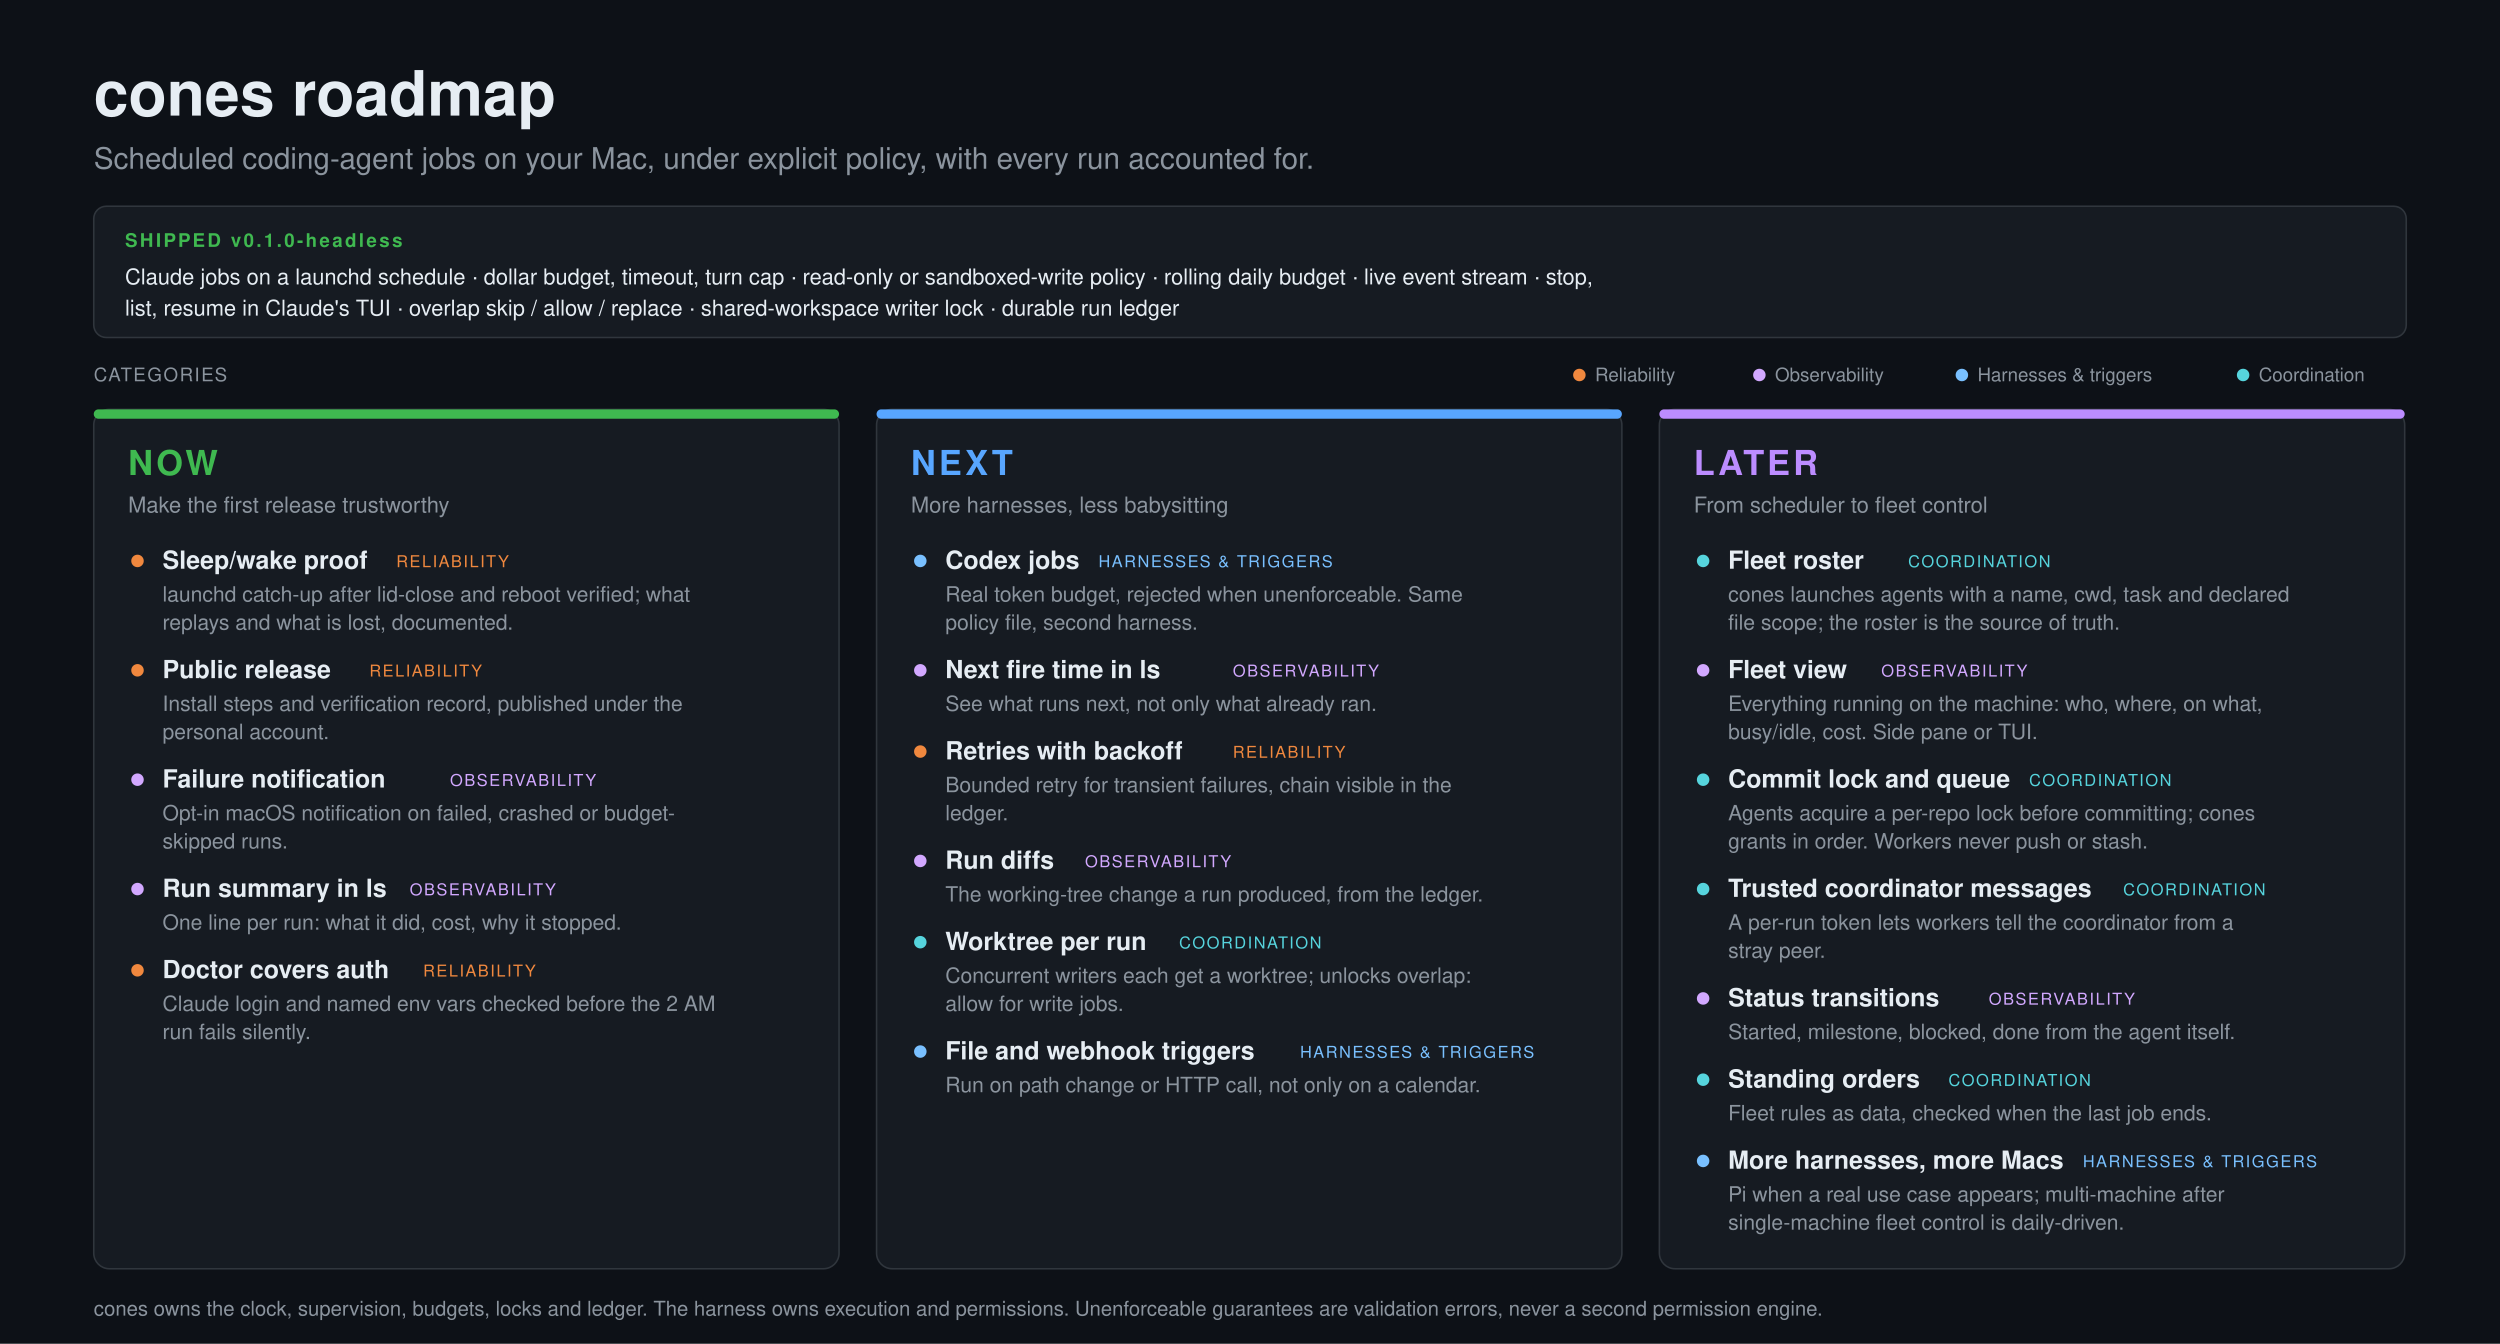
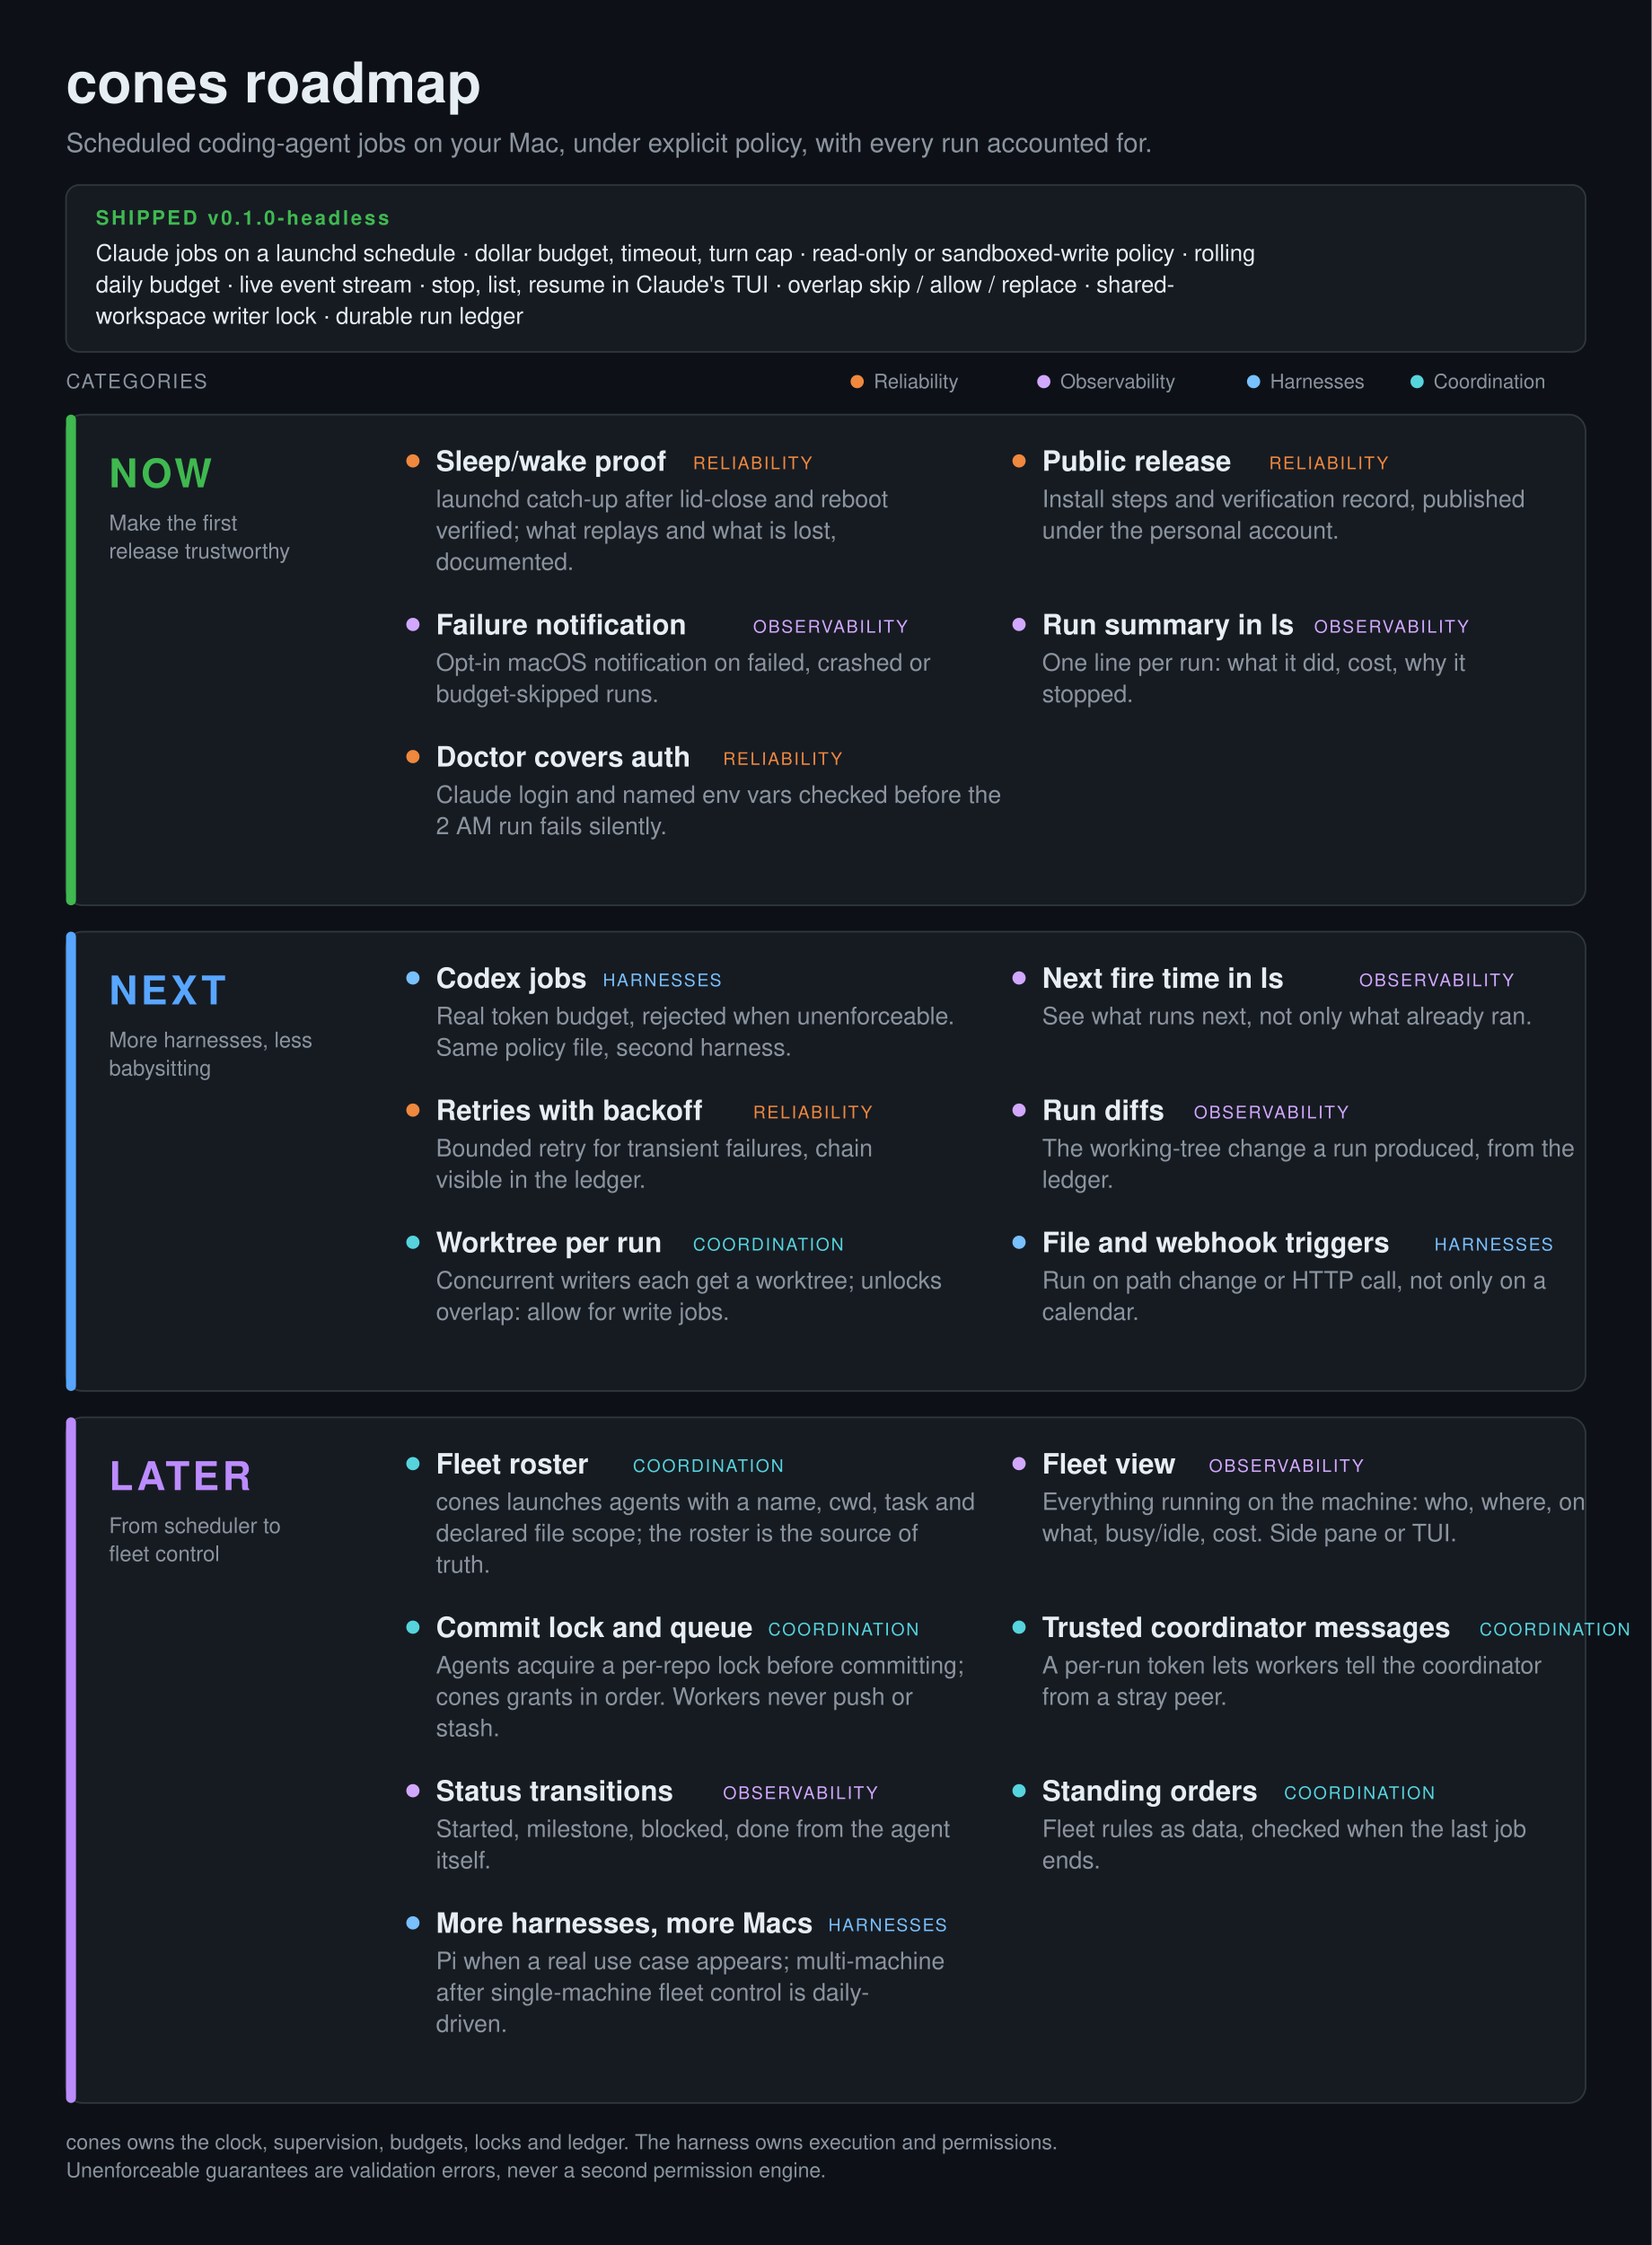
- <svg xmlns="http://www.w3.org/2000/svg" width="1600" height="860" viewBox="0 0 1600 860" font-family="-apple-system,BlinkMacSystemFont,Segoe UI,Helvetica,Arial,sans-serif">
-   <rect width="1600" height="860" fill="#0d1117" />
-   <text x="60" y="74" font-size="40" fill="#e6edf3" font-weight="700">cones roadmap</text>
-   <text x="60" y="108" font-size="19" fill="#8b949e">Scheduled coding-agent jobs on your Mac, under explicit policy, with every run accounted for.</text>
-   <rect x="60" y="132" width="1480" height="84" rx="8" fill="#161b22" stroke="#30363d" />
-   <text x="80" y="158" font-size="12" fill="#3fb950" font-weight="700" letter-spacing="1.5">SHIPPED  v0.1.0-headless</text>
-   <text x="80" y="182" font-size="14" fill="#e6edf3">Claude jobs on a launchd schedule · dollar budget, timeout, turn cap · read-only or sandboxed-write policy · rolling daily budget · live event stream · stop,</text>
-   <text x="80" y="202" font-size="14" fill="#e6edf3">list, resume in Claude's TUI · overlap skip / allow / replace · shared-workspace writer lock · durable run ledger</text>
-   <circle cx="1435.6" cy="240" r="4" fill="#56d4dd" />
-   <text x="1445.6" y="244" font-size="12" fill="#8b949e">Coordination</text>
-   <circle cx="1255.6" cy="240" r="4" fill="#79c0ff" />
-   <text x="1265.6" y="244" font-size="12" fill="#8b949e">Harnesses &amp; triggers</text>
-   <circle cx="1126.0" cy="240" r="4" fill="#d2a8ff" />
-   <text x="1136.0" y="244" font-size="12" fill="#8b949e">Observability</text>
-   <circle cx="1010.8" cy="240" r="4" fill="#f0883e" />
-   <text x="1020.8" y="244" font-size="12" fill="#8b949e">Reliability</text>
-   <text x="60" y="244" font-size="12" fill="#8b949e" letter-spacing="1">CATEGORIES</text>
-   <rect x="60" y="262" width="477" height="550" rx="10" fill="#161b22" stroke="#30363d" />
-   <rect x="60" y="262" width="477" height="6" rx="3" fill="#3fb950" />
-   <text x="82" y="304" font-size="22" fill="#3fb950" font-weight="800" letter-spacing="2">NOW</text>
-   <text x="82" y="328" font-size="14" fill="#8b949e">Make the first release trustworthy</text>
-   <circle cx="88" cy="359" r="4" fill="#f0883e" />
-   <text x="104" y="364" font-size="16" fill="#e6edf3" font-weight="700">Sleep/wake proof</text>
-   <text x="253.6" y="363" font-size="10.5" fill="#f0883e" letter-spacing="1">RELIABILITY</text>
-   <text x="104" y="385" font-size="13.5" fill="#8b949e">launchd catch-up after lid-close and reboot verified; what</text>
-   <text x="104" y="403" font-size="13.5" fill="#8b949e">replays and what is lost, documented.</text>
-   <circle cx="88" cy="429" r="4" fill="#f0883e" />
-   <text x="104" y="434" font-size="16" fill="#e6edf3" font-weight="700">Public release</text>
-   <text x="236.4" y="433" font-size="10.5" fill="#f0883e" letter-spacing="1">RELIABILITY</text>
-   <text x="104" y="455" font-size="13.5" fill="#8b949e">Install steps and verification record, published under the</text>
-   <text x="104" y="473" font-size="13.5" fill="#8b949e">personal account.</text>
-   <circle cx="88" cy="499" r="4" fill="#d2a8ff" />
-   <text x="104" y="504" font-size="16" fill="#e6edf3" font-weight="700">Failure notification</text>
-   <text x="288.0" y="503" font-size="10.5" fill="#d2a8ff" letter-spacing="1">OBSERVABILITY</text>
-   <text x="104" y="525" font-size="13.5" fill="#8b949e">Opt-in macOS notification on failed, crashed or budget-</text>
-   <text x="104" y="543" font-size="13.5" fill="#8b949e">skipped runs.</text>
-   <circle cx="88" cy="569" r="4" fill="#d2a8ff" />
-   <text x="104" y="574" font-size="16" fill="#e6edf3" font-weight="700">Run summary in ls</text>
-   <text x="262.2" y="573" font-size="10.5" fill="#d2a8ff" letter-spacing="1">OBSERVABILITY</text>
-   <text x="104" y="595" font-size="13.5" fill="#8b949e">One line per run: what it did, cost, why it stopped.</text>
-   <circle cx="88" cy="621" r="4" fill="#f0883e" />
-   <text x="104" y="626" font-size="16" fill="#e6edf3" font-weight="700">Doctor covers auth</text>
-   <text x="270.8" y="625" font-size="10.5" fill="#f0883e" letter-spacing="1">RELIABILITY</text>
-   <text x="104" y="647" font-size="13.5" fill="#8b949e">Claude login and named env vars checked before the 2 AM</text>
-   <text x="104" y="665" font-size="13.5" fill="#8b949e">run fails silently.</text>
-   <rect x="561" y="262" width="477" height="550" rx="10" fill="#161b22" stroke="#30363d" />
-   <rect x="561" y="262" width="477" height="6" rx="3" fill="#58a6ff" />
-   <text x="583" y="304" font-size="22" fill="#58a6ff" font-weight="800" letter-spacing="2">NEXT</text>
-   <text x="583" y="328" font-size="14" fill="#8b949e">More harnesses, less babysitting</text>
-   <circle cx="589" cy="359" r="4" fill="#79c0ff" />
-   <text x="605" y="364" font-size="16" fill="#e6edf3" font-weight="700">Codex jobs</text>
-   <text x="703.0" y="363" font-size="10.5" fill="#79c0ff" letter-spacing="1">HARNESSES &amp; TRIGGERS</text>
-   <text x="605" y="385" font-size="13.5" fill="#8b949e">Real token budget, rejected when unenforceable. Same</text>
-   <text x="605" y="403" font-size="13.5" fill="#8b949e">policy file, second harness.</text>
-   <circle cx="589" cy="429" r="4" fill="#d2a8ff" />
-   <text x="605" y="434" font-size="16" fill="#e6edf3" font-weight="700">Next fire time in ls</text>
-   <text x="789.0" y="433" font-size="10.5" fill="#d2a8ff" letter-spacing="1">OBSERVABILITY</text>
-   <text x="605" y="455" font-size="13.5" fill="#8b949e">See what runs next, not only what already ran.</text>
-   <circle cx="589" cy="481" r="4" fill="#f0883e" />
-   <text x="605" y="486" font-size="16" fill="#e6edf3" font-weight="700">Retries with backoff</text>
-   <text x="789.0" y="485" font-size="10.5" fill="#f0883e" letter-spacing="1">RELIABILITY</text>
-   <text x="605" y="507" font-size="13.5" fill="#8b949e">Bounded retry for transient failures, chain visible in the</text>
-   <text x="605" y="525" font-size="13.5" fill="#8b949e">ledger.</text>
-   <circle cx="589" cy="551" r="4" fill="#d2a8ff" />
-   <text x="605" y="556" font-size="16" fill="#e6edf3" font-weight="700">Run diffs</text>
-   <text x="694.4" y="555" font-size="10.5" fill="#d2a8ff" letter-spacing="1">OBSERVABILITY</text>
-   <text x="605" y="577" font-size="13.5" fill="#8b949e">The working-tree change a run produced, from the ledger.</text>
-   <circle cx="589" cy="603" r="4" fill="#56d4dd" />
-   <text x="605" y="608" font-size="16" fill="#e6edf3" font-weight="700">Worktree per run</text>
-   <text x="754.6" y="607" font-size="10.5" fill="#56d4dd" letter-spacing="1">COORDINATION</text>
-   <text x="605" y="629" font-size="13.5" fill="#8b949e">Concurrent writers each get a worktree; unlocks overlap:</text>
-   <text x="605" y="647" font-size="13.5" fill="#8b949e">allow for write jobs.</text>
-   <circle cx="589" cy="673" r="4" fill="#79c0ff" />
-   <text x="605" y="678" font-size="16" fill="#e6edf3" font-weight="700">File and webhook triggers</text>
-   <text x="832.0" y="677" font-size="10.5" fill="#79c0ff" letter-spacing="1">HARNESSES &amp; TRIGGERS</text>
-   <text x="605" y="699" font-size="13.5" fill="#8b949e">Run on path change or HTTP call, not only on a calendar.</text>
-   <rect x="1062" y="262" width="477" height="550" rx="10" fill="#161b22" stroke="#30363d" />
-   <rect x="1062" y="262" width="477" height="6" rx="3" fill="#bc8cff" />
-   <text x="1084" y="304" font-size="22" fill="#bc8cff" font-weight="800" letter-spacing="2">LATER</text>
-   <text x="1084" y="328" font-size="14" fill="#8b949e">From scheduler to fleet control</text>
-   <circle cx="1090" cy="359" r="4" fill="#56d4dd" />
-   <text x="1106" y="364" font-size="16" fill="#e6edf3" font-weight="700">Fleet roster</text>
-   <text x="1221.2" y="363" font-size="10.5" fill="#56d4dd" letter-spacing="1">COORDINATION</text>
-   <text x="1106" y="385" font-size="13.5" fill="#8b949e">cones launches agents with a name, cwd, task and declared</text>
-   <text x="1106" y="403" font-size="13.5" fill="#8b949e">file scope; the roster is the source of truth.</text>
-   <circle cx="1090" cy="429" r="4" fill="#d2a8ff" />
-   <text x="1106" y="434" font-size="16" fill="#e6edf3" font-weight="700">Fleet view</text>
-   <text x="1204.0" y="433" font-size="10.5" fill="#d2a8ff" letter-spacing="1">OBSERVABILITY</text>
-   <text x="1106" y="455" font-size="13.5" fill="#8b949e">Everything running on the machine: who, where, on what,</text>
-   <text x="1106" y="473" font-size="13.5" fill="#8b949e">busy/idle, cost. Side pane or TUI.</text>
-   <circle cx="1090" cy="499" r="4" fill="#56d4dd" />
-   <text x="1106" y="504" font-size="16" fill="#e6edf3" font-weight="700">Commit lock and queue</text>
-   <text x="1298.6" y="503" font-size="10.5" fill="#56d4dd" letter-spacing="1">COORDINATION</text>
-   <text x="1106" y="525" font-size="13.5" fill="#8b949e">Agents acquire a per-repo lock before committing; cones</text>
-   <text x="1106" y="543" font-size="13.5" fill="#8b949e">grants in order. Workers never push or stash.</text>
-   <circle cx="1090" cy="569" r="4" fill="#56d4dd" />
-   <text x="1106" y="574" font-size="16" fill="#e6edf3" font-weight="700">Trusted coordinator messages</text>
-   <text x="1358.8" y="573" font-size="10.5" fill="#56d4dd" letter-spacing="1">COORDINATION</text>
-   <text x="1106" y="595" font-size="13.5" fill="#8b949e">A per-run token lets workers tell the coordinator from a</text>
-   <text x="1106" y="613" font-size="13.5" fill="#8b949e">stray peer.</text>
-   <circle cx="1090" cy="639" r="4" fill="#d2a8ff" />
-   <text x="1106" y="644" font-size="16" fill="#e6edf3" font-weight="700">Status transitions</text>
-   <text x="1272.8" y="643" font-size="10.5" fill="#d2a8ff" letter-spacing="1">OBSERVABILITY</text>
-   <text x="1106" y="665" font-size="13.5" fill="#8b949e">Started, milestone, blocked, done from the agent itself.</text>
-   <circle cx="1090" cy="691" r="4" fill="#56d4dd" />
-   <text x="1106" y="696" font-size="16" fill="#e6edf3" font-weight="700">Standing orders</text>
-   <text x="1247.0" y="695" font-size="10.5" fill="#56d4dd" letter-spacing="1">COORDINATION</text>
-   <text x="1106" y="717" font-size="13.5" fill="#8b949e">Fleet rules as data, checked when the last job ends.</text>
-   <circle cx="1090" cy="743" r="4" fill="#79c0ff" />
-   <text x="1106" y="748" font-size="16" fill="#e6edf3" font-weight="700">More harnesses, more Macs</text>
-   <text x="1333.0" y="747" font-size="10.5" fill="#79c0ff" letter-spacing="1">HARNESSES &amp; TRIGGERS</text>
-   <text x="1106" y="769" font-size="13.5" fill="#8b949e">Pi when a real use case appears; multi-machine after</text>
-   <text x="1106" y="787" font-size="13.5" fill="#8b949e">single-machine fleet control is daily-driven.</text>
-   <text x="60" y="842" font-size="13" fill="#8b949e">cones owns the clock, supervision, budgets, locks and ledger. The harness owns execution and permissions. Unenforceable guarantees are validation errors, never a second permission engine.</text>
+ <svg xmlns="http://www.w3.org/2000/svg" width="1000" height="1359" viewBox="0 0 1000 1359" font-family="-apple-system,BlinkMacSystemFont,Segoe UI,Helvetica,Arial,sans-serif">
+   <rect width="1000" height="1359" fill="#0d1117" />
+   <text x="40" y="62" font-size="34" fill="#e6edf3" font-weight="700">cones roadmap</text>
+   <text x="40" y="92" font-size="16" fill="#8b949e">Scheduled coding-agent jobs on your Mac, under explicit policy, with every run accounted for.</text>
+   <rect x="40" y="112" width="920" height="101" rx="8" fill="#161b22" stroke="#30363d" />
+   <text x="58" y="136" font-size="12" fill="#3fb950" font-weight="700" letter-spacing="1.5">SHIPPED  v0.1.0-headless</text>
+   <text x="58" y="158" font-size="14" fill="#e6edf3">Claude jobs on a launchd schedule · dollar budget, timeout, turn cap · read-only or sandboxed-write policy · rolling</text>
+   <text x="58" y="177" font-size="14" fill="#e6edf3">daily budget · live event stream · stop, list, resume in Claude's TUI · overlap skip / allow / replace · shared-</text>
+   <text x="58" y="196" font-size="14" fill="#e6edf3">workspace writer lock · durable run ledger</text>
+   <circle cx="858" cy="231" r="4" fill="#56d4dd" />
+   <text x="868" y="235" font-size="12" fill="#8b949e">Coordination</text>
+   <circle cx="759" cy="231" r="4" fill="#79c0ff" />
+   <text x="769" y="235" font-size="12" fill="#8b949e">Harnesses</text>
+   <circle cx="632" cy="231" r="4" fill="#d2a8ff" />
+   <text x="642" y="235" font-size="12" fill="#8b949e">Observability</text>
+   <circle cx="519" cy="231" r="4" fill="#f0883e" />
+   <text x="529" y="235" font-size="12" fill="#8b949e">Reliability</text>
+   <text x="40" y="235" font-size="12" fill="#8b949e" letter-spacing="1">CATEGORIES</text>
+   <rect x="40" y="251" width="920" height="297" rx="10" fill="#161b22" stroke="#30363d" />
+   <rect x="40" y="251" width="6" height="297" rx="3" fill="#3fb950" />
+   <text x="66" y="295" font-size="24" fill="#3fb950" font-weight="800" letter-spacing="2">NOW</text>
+   <text x="66" y="321" font-size="13" fill="#8b949e">Make the first</text>
+   <text x="66" y="338" font-size="13" fill="#8b949e">release trustworthy</text>
+   <circle cx="250" cy="279" r="4" fill="#f0883e" />
+   <text x="264" y="285" font-size="17" fill="#e6edf3" font-weight="700">Sleep/wake proof</text>
+   <text x="419.6" y="284" font-size="10.5" fill="#f0883e" letter-spacing="1">RELIABILITY</text>
+   <text x="264" y="307" font-size="14.5" fill="#8b949e">launchd catch-up after lid-close and reboot</text>
+   <text x="264" y="326" font-size="14.5" fill="#8b949e">verified; what replays and what is lost,</text>
+   <text x="264" y="345" font-size="14.5" fill="#8b949e">documented.</text>
+   <circle cx="617" cy="279" r="4" fill="#f0883e" />
+   <text x="631" y="285" font-size="17" fill="#e6edf3" font-weight="700">Public release</text>
+   <text x="768.4" y="284" font-size="10.5" fill="#f0883e" letter-spacing="1">RELIABILITY</text>
+   <text x="631" y="307" font-size="14.5" fill="#8b949e">Install steps and verification record, published</text>
+   <text x="631" y="326" font-size="14.5" fill="#8b949e">under the personal account.</text>
+   <circle cx="250" cy="378" r="4" fill="#d2a8ff" />
+   <text x="264" y="384" font-size="17" fill="#e6edf3" font-weight="700">Failure notification</text>
+   <text x="456.0" y="383" font-size="10.5" fill="#d2a8ff" letter-spacing="1">OBSERVABILITY</text>
+   <text x="264" y="406" font-size="14.5" fill="#8b949e">Opt-in macOS notification on failed, crashed or</text>
+   <text x="264" y="425" font-size="14.5" fill="#8b949e">budget-skipped runs.</text>
+   <circle cx="617" cy="378" r="4" fill="#d2a8ff" />
+   <text x="631" y="384" font-size="17" fill="#e6edf3" font-weight="700">Run summary in ls</text>
+   <text x="795.7" y="383" font-size="10.5" fill="#d2a8ff" letter-spacing="1">OBSERVABILITY</text>
+   <text x="631" y="406" font-size="14.5" fill="#8b949e">One line per run: what it did, cost, why it</text>
+   <text x="631" y="425" font-size="14.5" fill="#8b949e">stopped.</text>
+   <circle cx="250" cy="458" r="4" fill="#f0883e" />
+   <text x="264" y="464" font-size="17" fill="#e6edf3" font-weight="700">Doctor covers auth</text>
+   <text x="437.8" y="463" font-size="10.5" fill="#f0883e" letter-spacing="1">RELIABILITY</text>
+   <text x="264" y="486" font-size="14.5" fill="#8b949e">Claude login and named env vars checked before the</text>
+   <text x="264" y="505" font-size="14.5" fill="#8b949e">2 AM run fails silently.</text>
+   <rect x="40" y="564" width="920" height="278" rx="10" fill="#161b22" stroke="#30363d" />
+   <rect x="40" y="564" width="6" height="278" rx="3" fill="#58a6ff" />
+   <text x="66" y="608" font-size="24" fill="#58a6ff" font-weight="800" letter-spacing="2">NEXT</text>
+   <text x="66" y="634" font-size="13" fill="#8b949e">More harnesses, less</text>
+   <text x="66" y="651" font-size="13" fill="#8b949e">babysitting</text>
+   <circle cx="250" cy="592" r="4" fill="#79c0ff" />
+   <text x="264" y="598" font-size="17" fill="#e6edf3" font-weight="700">Codex jobs</text>
+   <text x="365.0" y="597" font-size="10.5" fill="#79c0ff" letter-spacing="1">HARNESSES</text>
+   <text x="264" y="620" font-size="14.5" fill="#8b949e">Real token budget, rejected when unenforceable.</text>
+   <text x="264" y="639" font-size="14.5" fill="#8b949e">Same policy file, second harness.</text>
+   <circle cx="617" cy="592" r="4" fill="#d2a8ff" />
+   <text x="631" y="598" font-size="17" fill="#e6edf3" font-weight="700">Next fire time in ls</text>
+   <text x="823.0" y="597" font-size="10.5" fill="#d2a8ff" letter-spacing="1">OBSERVABILITY</text>
+   <text x="631" y="620" font-size="14.5" fill="#8b949e">See what runs next, not only what already ran.</text>
+   <circle cx="250" cy="672" r="4" fill="#f0883e" />
+   <text x="264" y="678" font-size="17" fill="#e6edf3" font-weight="700">Retries with backoff</text>
+   <text x="456.0" y="677" font-size="10.5" fill="#f0883e" letter-spacing="1">RELIABILITY</text>
+   <text x="264" y="700" font-size="14.5" fill="#8b949e">Bounded retry for transient failures, chain</text>
+   <text x="264" y="719" font-size="14.5" fill="#8b949e">visible in the ledger.</text>
+   <circle cx="617" cy="672" r="4" fill="#d2a8ff" />
+   <text x="631" y="678" font-size="17" fill="#e6edf3" font-weight="700">Run diffs</text>
+   <text x="722.9" y="677" font-size="10.5" fill="#d2a8ff" letter-spacing="1">OBSERVABILITY</text>
+   <text x="631" y="700" font-size="14.5" fill="#8b949e">The working-tree change a run produced, from the</text>
+   <text x="631" y="719" font-size="14.5" fill="#8b949e">ledger.</text>
+   <circle cx="250" cy="752" r="4" fill="#56d4dd" />
+   <text x="264" y="758" font-size="17" fill="#e6edf3" font-weight="700">Worktree per run</text>
+   <text x="419.6" y="757" font-size="10.5" fill="#56d4dd" letter-spacing="1">COORDINATION</text>
+   <text x="264" y="780" font-size="14.5" fill="#8b949e">Concurrent writers each get a worktree; unlocks</text>
+   <text x="264" y="799" font-size="14.5" fill="#8b949e">overlap: allow for write jobs.</text>
+   <circle cx="617" cy="752" r="4" fill="#79c0ff" />
+   <text x="631" y="758" font-size="17" fill="#e6edf3" font-weight="700">File and webhook triggers</text>
+   <text x="868.5" y="757" font-size="10.5" fill="#79c0ff" letter-spacing="1">HARNESSES</text>
+   <text x="631" y="780" font-size="14.5" fill="#8b949e">Run on path change or HTTP call, not only on a</text>
+   <text x="631" y="799" font-size="14.5" fill="#8b949e">calendar.</text>
+   <rect x="40" y="858" width="920" height="415" rx="10" fill="#161b22" stroke="#30363d" />
+   <rect x="40" y="858" width="6" height="415" rx="3" fill="#bc8cff" />
+   <text x="66" y="902" font-size="24" fill="#bc8cff" font-weight="800" letter-spacing="2">LATER</text>
+   <text x="66" y="928" font-size="13" fill="#8b949e">From scheduler to</text>
+   <text x="66" y="945" font-size="13" fill="#8b949e">fleet control</text>
+   <circle cx="250" cy="886" r="4" fill="#56d4dd" />
+   <text x="264" y="892" font-size="17" fill="#e6edf3" font-weight="700">Fleet roster</text>
+   <text x="383.2" y="891" font-size="10.5" fill="#56d4dd" letter-spacing="1">COORDINATION</text>
+   <text x="264" y="914" font-size="14.5" fill="#8b949e">cones launches agents with a name, cwd, task and</text>
+   <text x="264" y="933" font-size="14.5" fill="#8b949e">declared file scope; the roster is the source of</text>
+   <text x="264" y="952" font-size="14.5" fill="#8b949e">truth.</text>
+   <circle cx="617" cy="886" r="4" fill="#d2a8ff" />
+   <text x="631" y="892" font-size="17" fill="#e6edf3" font-weight="700">Fleet view</text>
+   <text x="732.0" y="891" font-size="10.5" fill="#d2a8ff" letter-spacing="1">OBSERVABILITY</text>
+   <text x="631" y="914" font-size="14.5" fill="#8b949e">Everything running on the machine: who, where, on</text>
+   <text x="631" y="933" font-size="14.5" fill="#8b949e">what, busy/idle, cost. Side pane or TUI.</text>
+   <circle cx="250" cy="985" r="4" fill="#56d4dd" />
+   <text x="264" y="991" font-size="17" fill="#e6edf3" font-weight="700">Commit lock and queue</text>
+   <text x="465.1" y="990" font-size="10.5" fill="#56d4dd" letter-spacing="1">COORDINATION</text>
+   <text x="264" y="1013" font-size="14.5" fill="#8b949e">Agents acquire a per-repo lock before committing;</text>
+   <text x="264" y="1032" font-size="14.5" fill="#8b949e">cones grants in order. Workers never push or</text>
+   <text x="264" y="1051" font-size="14.5" fill="#8b949e">stash.</text>
+   <circle cx="617" cy="985" r="4" fill="#56d4dd" />
+   <text x="631" y="991" font-size="17" fill="#e6edf3" font-weight="700">Trusted coordinator messages</text>
+   <text x="895.8" y="990" font-size="10.5" fill="#56d4dd" letter-spacing="1">COORDINATION</text>
+   <text x="631" y="1013" font-size="14.5" fill="#8b949e">A per-run token lets workers tell the coordinator</text>
+   <text x="631" y="1032" font-size="14.5" fill="#8b949e">from a stray peer.</text>
+   <circle cx="250" cy="1084" r="4" fill="#d2a8ff" />
+   <text x="264" y="1090" font-size="17" fill="#e6edf3" font-weight="700">Status transitions</text>
+   <text x="437.8" y="1089" font-size="10.5" fill="#d2a8ff" letter-spacing="1">OBSERVABILITY</text>
+   <text x="264" y="1112" font-size="14.5" fill="#8b949e">Started, milestone, blocked, done from the agent</text>
+   <text x="264" y="1131" font-size="14.5" fill="#8b949e">itself.</text>
+   <circle cx="617" cy="1084" r="4" fill="#56d4dd" />
+   <text x="631" y="1090" font-size="17" fill="#e6edf3" font-weight="700">Standing orders</text>
+   <text x="777.5" y="1089" font-size="10.5" fill="#56d4dd" letter-spacing="1">COORDINATION</text>
+   <text x="631" y="1112" font-size="14.5" fill="#8b949e">Fleet rules as data, checked when the last job</text>
+   <text x="631" y="1131" font-size="14.5" fill="#8b949e">ends.</text>
+   <circle cx="250" cy="1164" r="4" fill="#79c0ff" />
+   <text x="264" y="1170" font-size="17" fill="#e6edf3" font-weight="700">More harnesses, more Macs</text>
+   <text x="501.5" y="1169" font-size="10.5" fill="#79c0ff" letter-spacing="1">HARNESSES</text>
+   <text x="264" y="1192" font-size="14.5" fill="#8b949e">Pi when a real use case appears; multi-machine</text>
+   <text x="264" y="1211" font-size="14.5" fill="#8b949e">after single-machine fleet control is daily-</text>
+   <text x="264" y="1230" font-size="14.5" fill="#8b949e">driven.</text>
+   <text x="40" y="1301" font-size="12.5" fill="#8b949e">cones owns the clock, supervision, budgets, locks and ledger. The harness owns execution and permissions.</text>
+   <text x="40" y="1318" font-size="12.5" fill="#8b949e">Unenforceable guarantees are validation errors, never a second permission engine.</text>
</svg>
